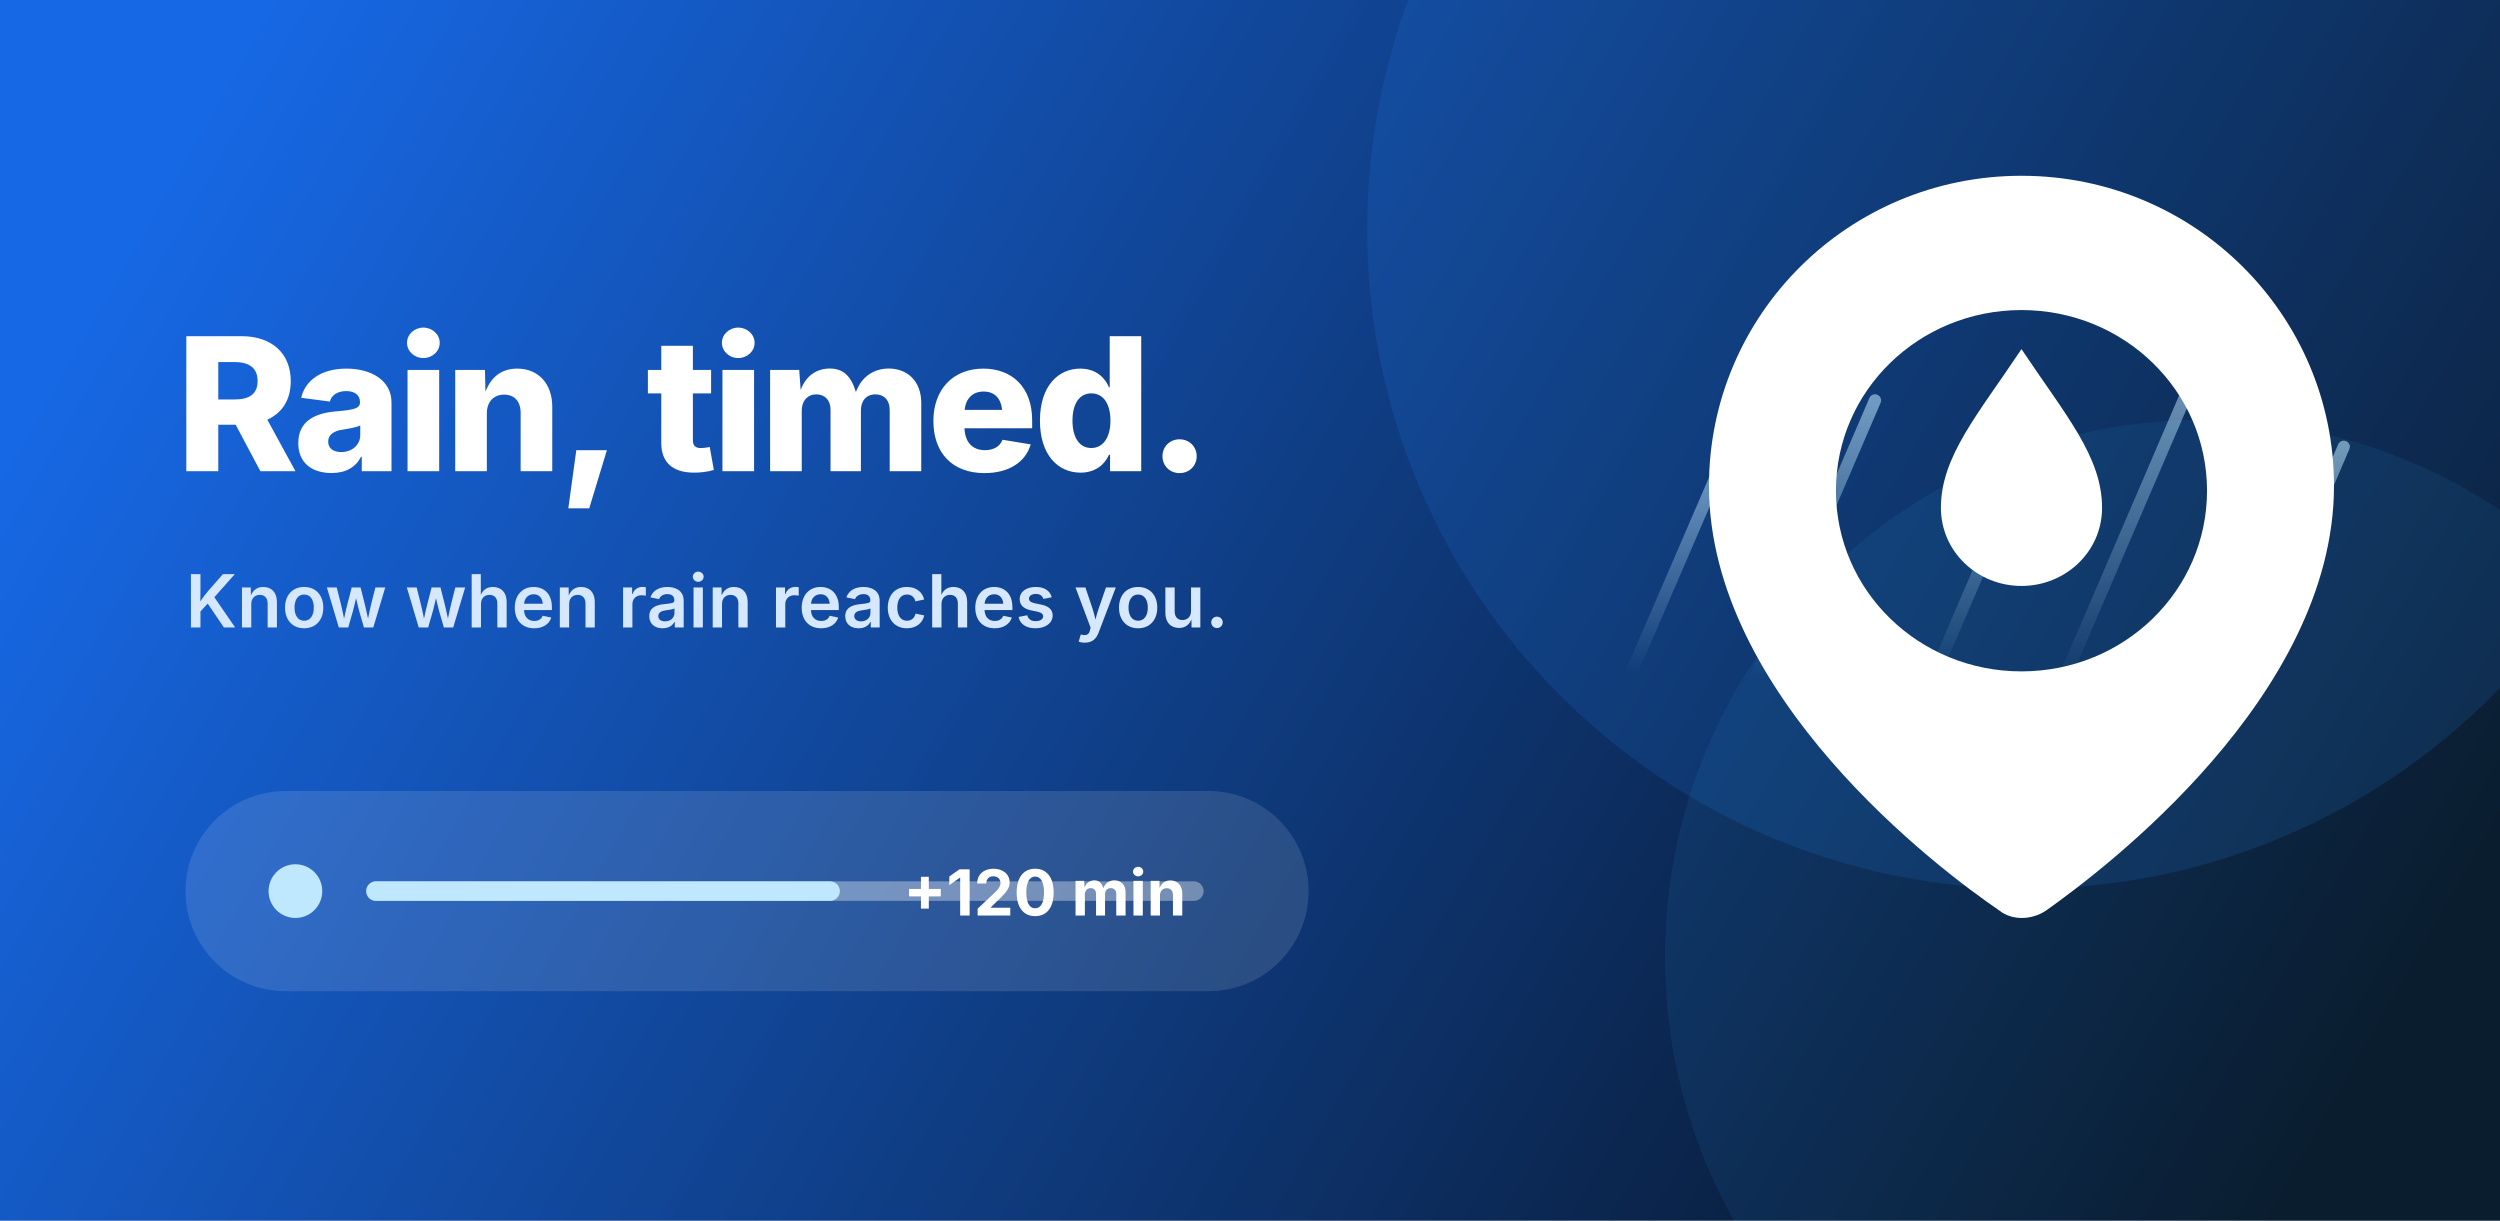
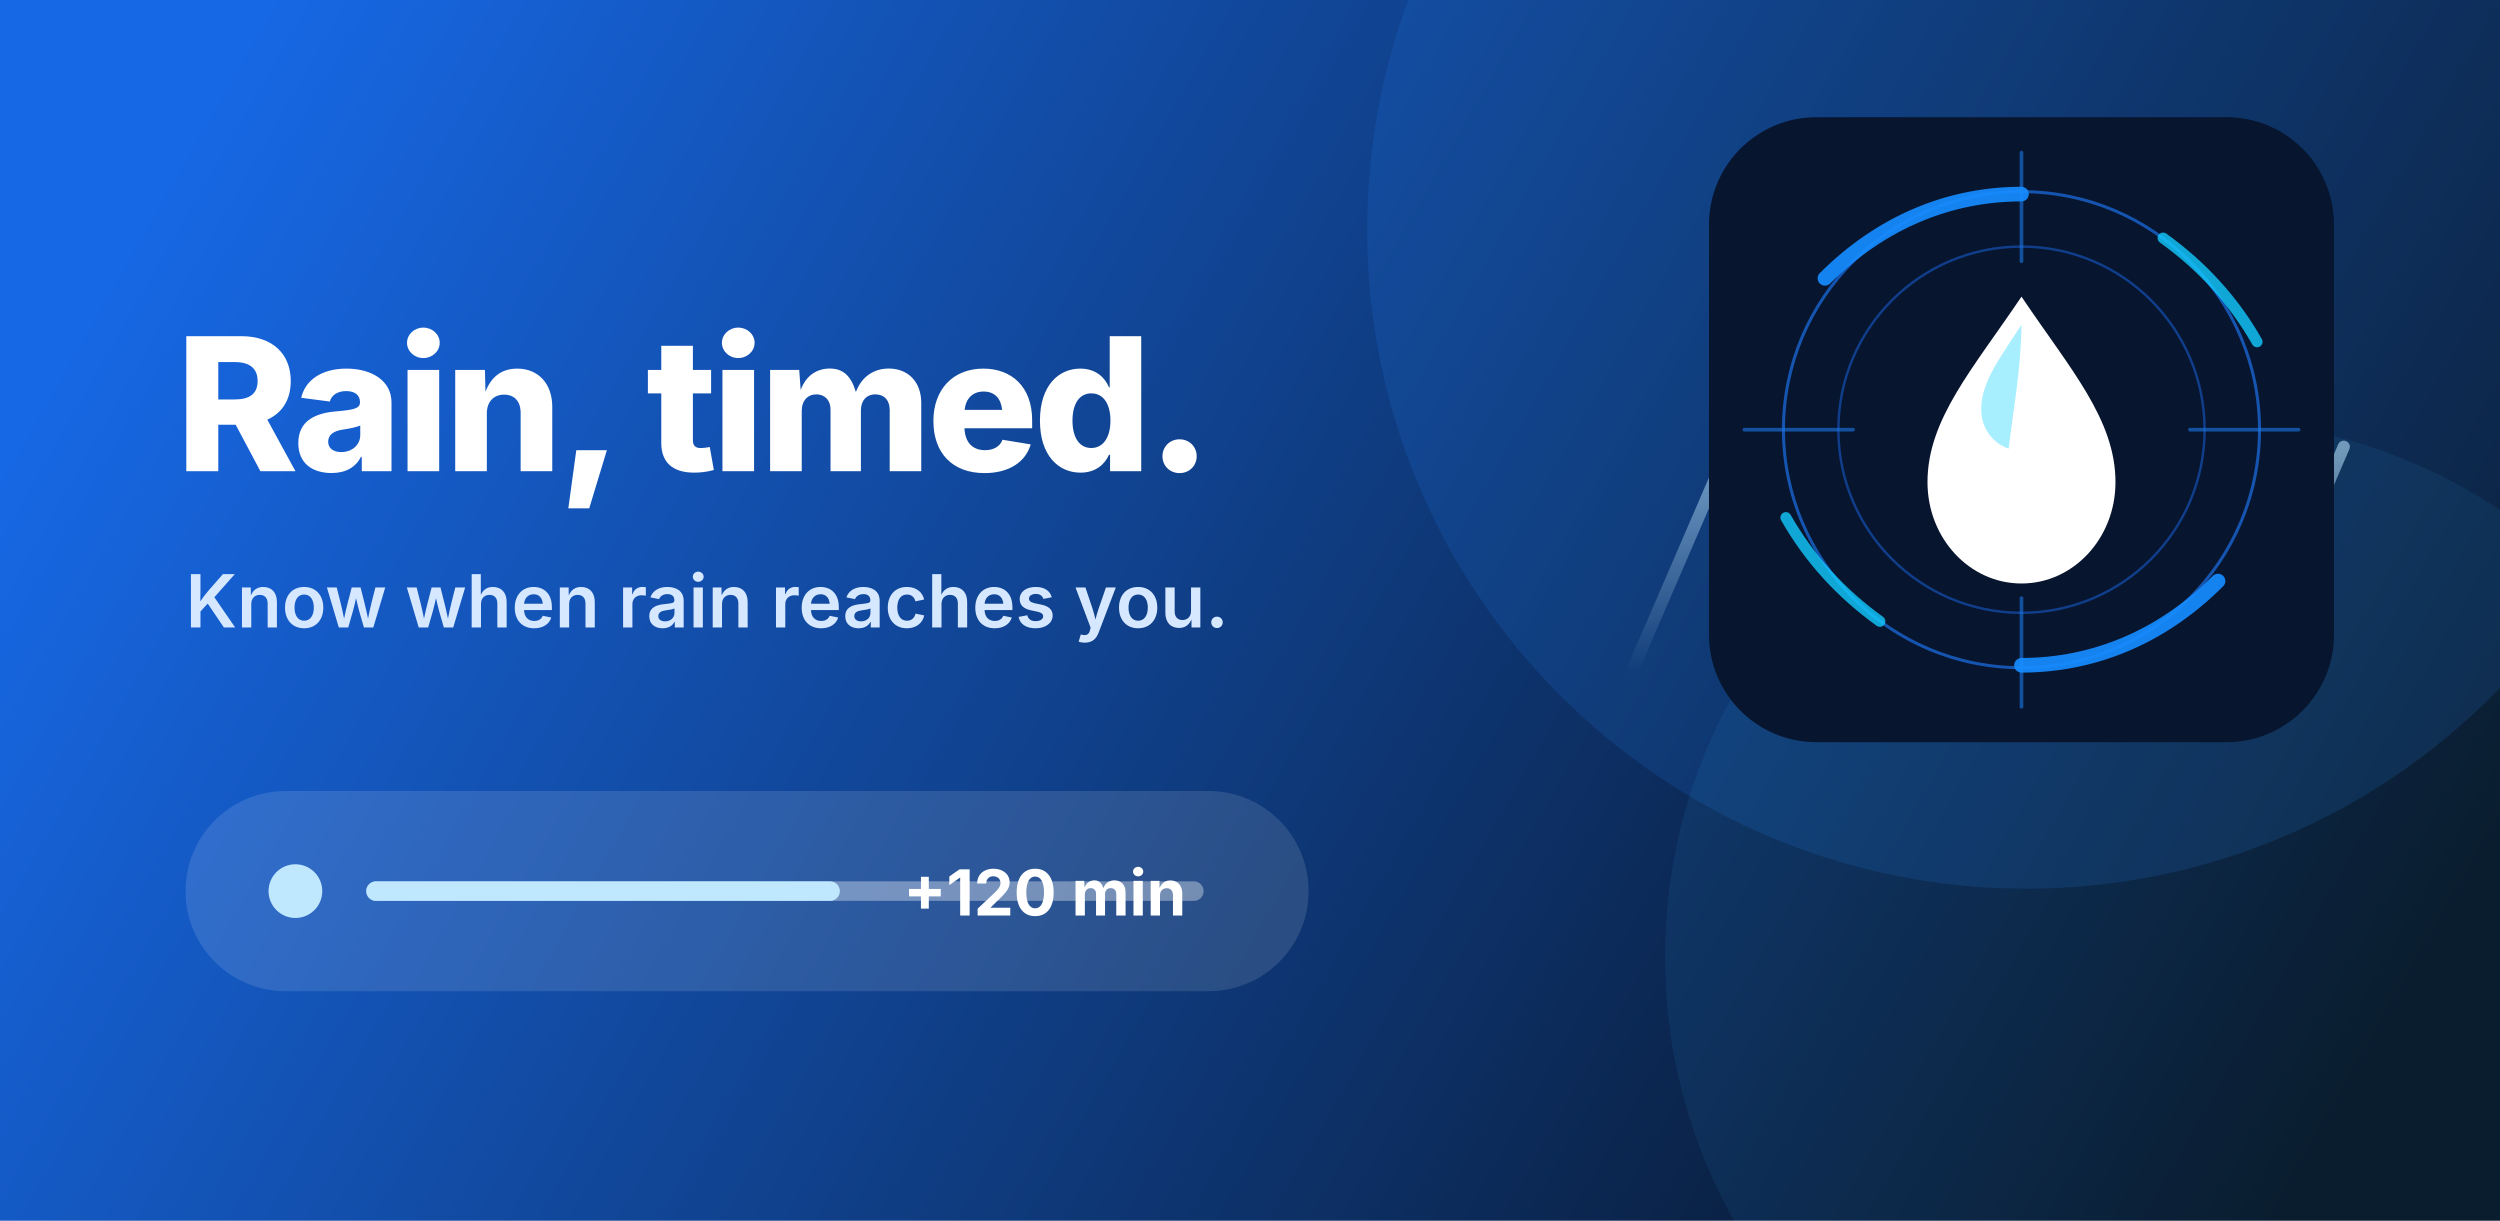
<svg xmlns="http://www.w3.org/2000/svg" width="1024" height="500" viewBox="0 0 1024 500">
  <defs>
    <linearGradient id="sky" x1="96" y1="20" x2="934" y2="500" gradientUnits="userSpaceOnUse">
      <stop stop-color="#1768E5" />
      <stop offset="1" stop-color="#07101D" />
    </linearGradient>
    <linearGradient id="rain" x1="0" y1="0" x2="0" y2="1">
      <stop stop-color="#BFE8FF" stop-opacity=".9" />
      <stop offset="1" stop-color="#BFE8FF" stop-opacity="0" />
    </linearGradient>
  </defs>
  <rect width="1024" height="500" fill="url(#sky)" />
  <circle cx="830" cy="94" r="270" fill="#238BFF" opacity=".14" />
  <circle cx="902" cy="392" r="220" fill="#35B7FF" opacity=".08" />
  <g opacity=".62" stroke="url(#rain)" stroke-width="5" stroke-linecap="round">
    <path d="M706 188l-38 88" />
    <path d="M768 164l-49 114" />
    <path d="M835 177l-43 100" />
    <path d="M900 151l-55 128" />
    <path d="M960 183l-42 98" />
  </g>
-   <g transform="translate(700 72)">
-     <path fill="#FFFFFF" fill-rule="evenodd" d="M128 0C57 0 0 57 0 127c0 86 94 157 119 174 5 4 13 4 19 0 24-17 118-88 118-174C256 57 199 0 128 0Zm0 55c-42 0-76 33-76 74s34 74 76 74 76-33 76-74-34-74-76-74Z" />
-     <path fill="#FFFFFF" d="M128 71c-18 27-33 44-33 65 0 18 15 32 33 32s33-14 33-32c0-21-15-38-33-65Z" />
+   <g transform="translate(700 48) scale(.25)">
+     <rect width="1024" height="1024" rx="176" fill="#07152F" />
+     <g fill="none" stroke-linecap="round">
+       <circle cx="512" cy="512" r="390" stroke="#1B6DE1" stroke-width="5" opacity=".72" />
+       <circle cx="512" cy="512" r="300" stroke="#1451B6" stroke-width="4" opacity=".68" />
+       <path d="M512 58v178M512 788v178M58 512h178M788 512h178" stroke="#1A75E2" stroke-width="6" opacity=".62" />
+       <path d="M190 264c92-92 204-138 322-138M834 760c-92 92-204 138-322 138" stroke="#168CFF" stroke-width="24" opacity=".92" />
+       <path d="M744 198c64 46 116 103 154 170M280 826c-64-46-116-103-154-170" stroke="#13CAFF" stroke-width="18" opacity=".8" />
+     </g>
+     <path fill="#FFFFFF" d="M512 294c-80 119-154 201-154 304 0 92 69 166 154 166s154-74 154-166c0-103-74-185-154-304Z" />
+     <path fill="#A7EFFF" d="M512 340c-34 53-66 93-66 139 0 31 20 56 45 64 8-67 20-128 21-203Z" />
  </g>
  <text x="72" y="193" fill="#FFFFFF" font-family="Inter, -apple-system, BlinkMacSystemFont, 'Segoe UI', sans-serif" font-size="76" font-weight="760" letter-spacing="-2">Rain, timed.</text>
  <text x="76" y="257" fill="#D6E8FF" font-family="Inter, -apple-system, BlinkMacSystemFont, 'Segoe UI', sans-serif" font-size="30" font-weight="560">Know when rain reaches you.</text>
  <g transform="translate(76 324)">
    <rect width="460" height="82" rx="41" fill="#FFFFFF" opacity=".12" />
    <circle cx="45" cy="41" r="11" fill="#BFE8FF" />
    <path d="M78 41h335" stroke="#FFFFFF" stroke-opacity=".35" stroke-width="8" stroke-linecap="round" />
    <path d="M78 41h186" stroke="#BFE8FF" stroke-width="8" stroke-linecap="round" />
    <text x="294" y="51" fill="#FFFFFF" font-family="Inter, -apple-system, BlinkMacSystemFont, 'Segoe UI', sans-serif" font-size="26" font-weight="700">+120 min</text>
  </g>
</svg>
